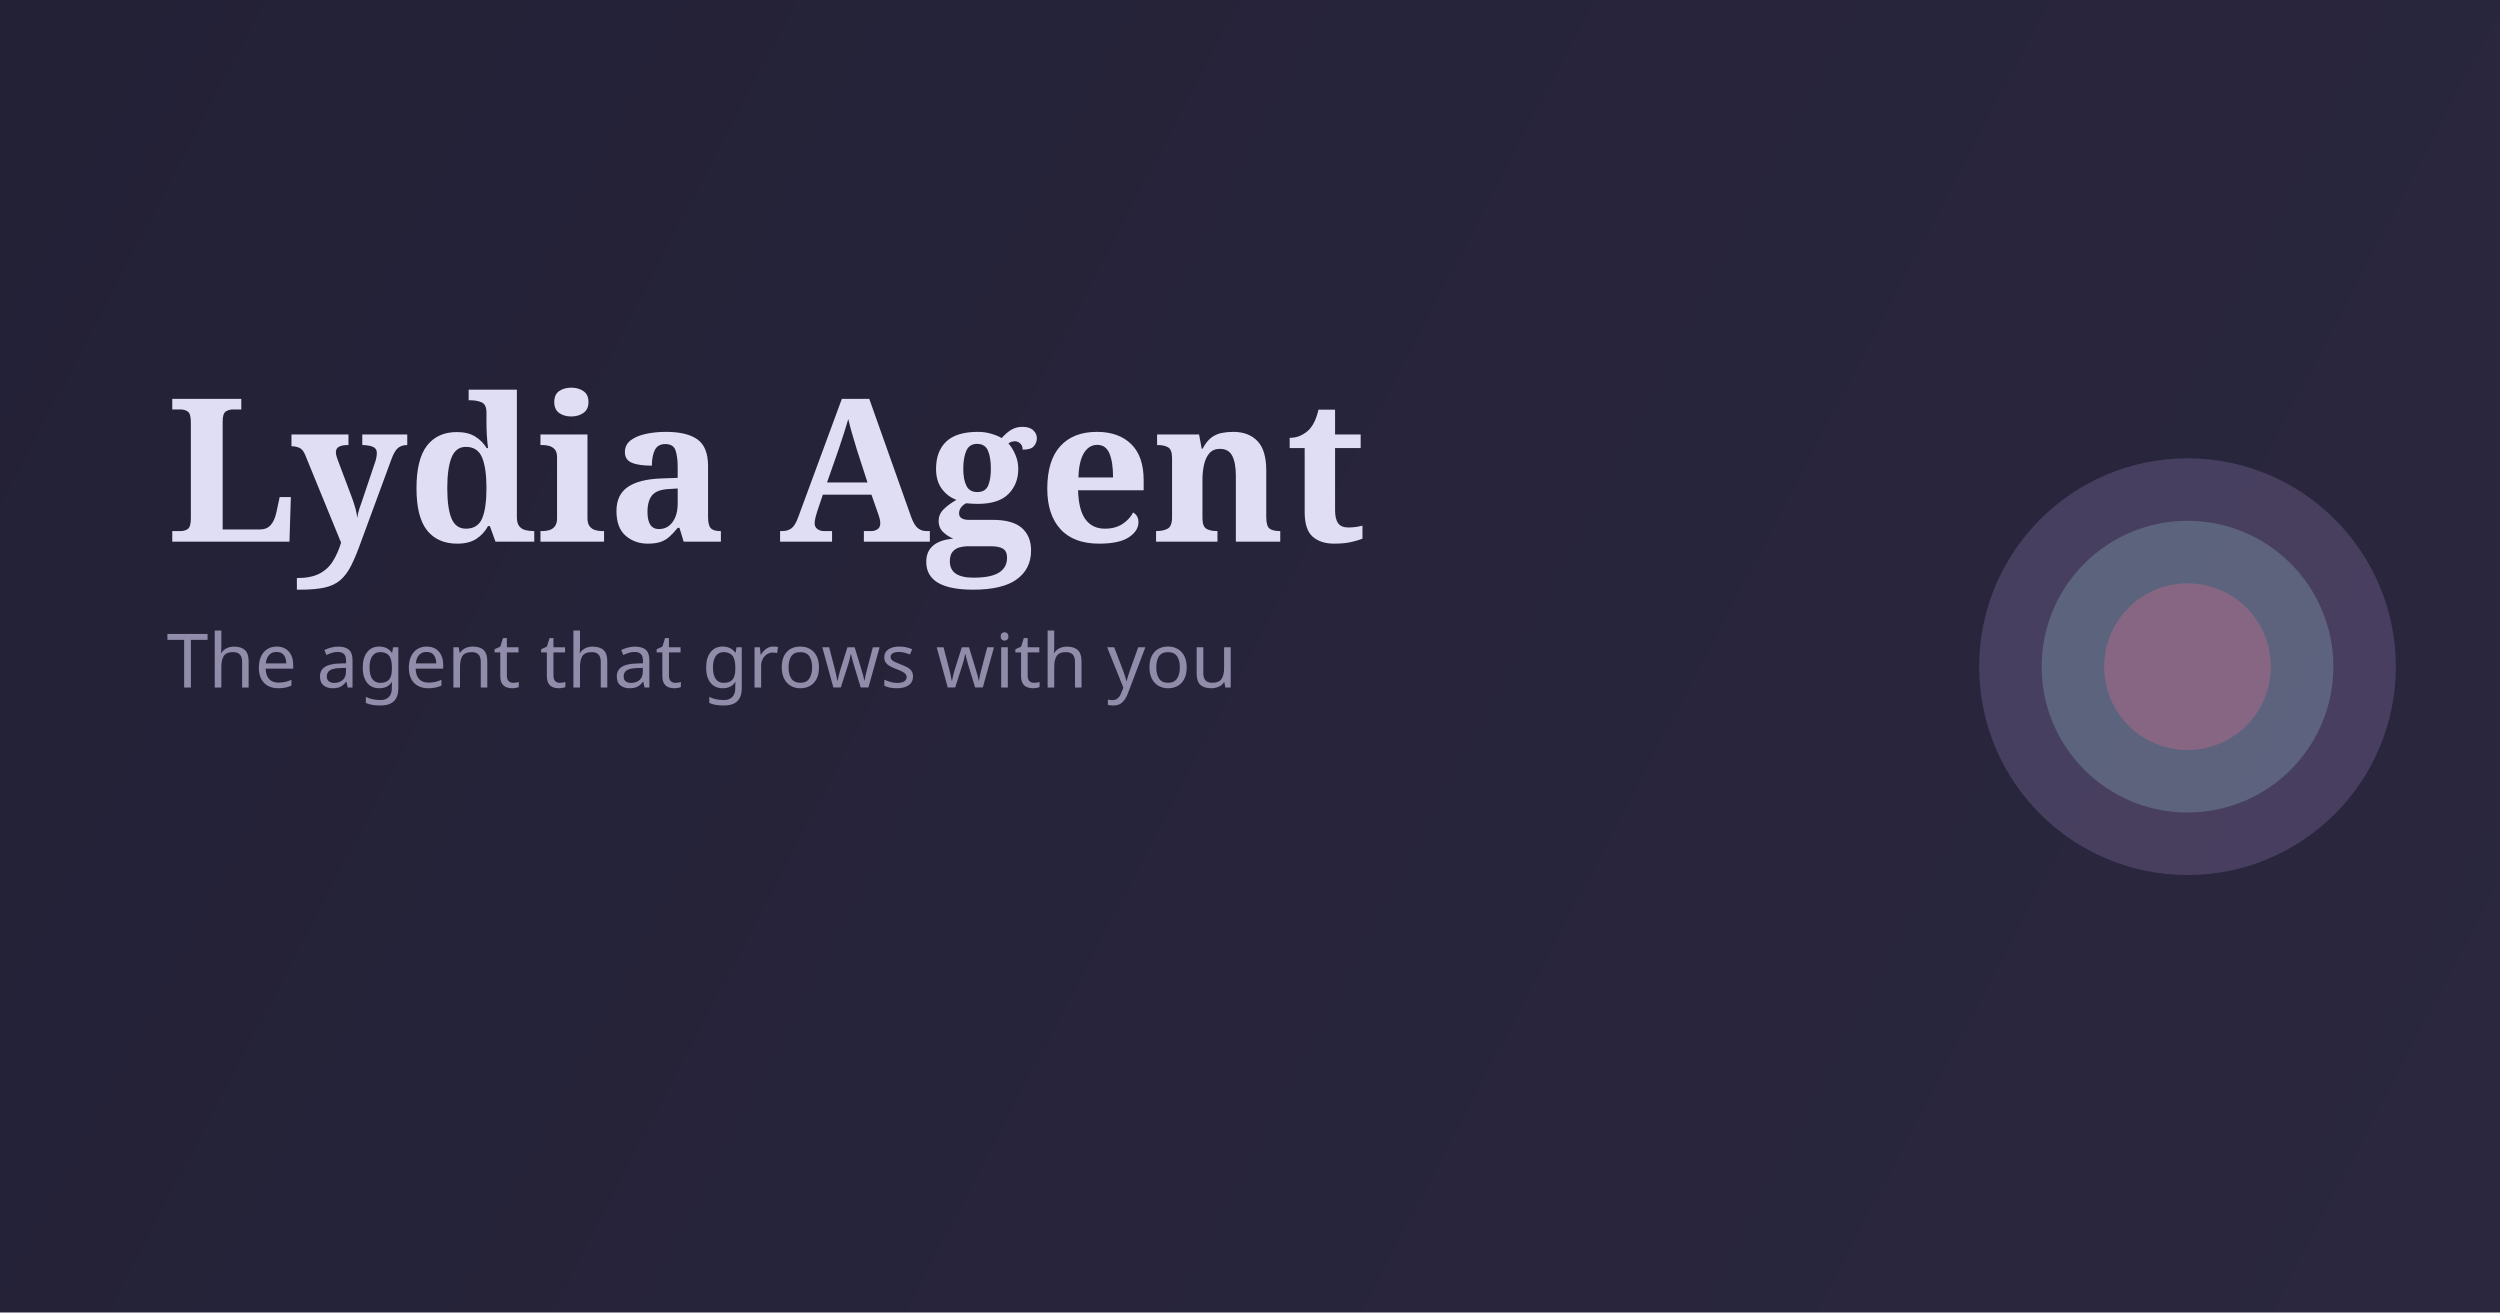
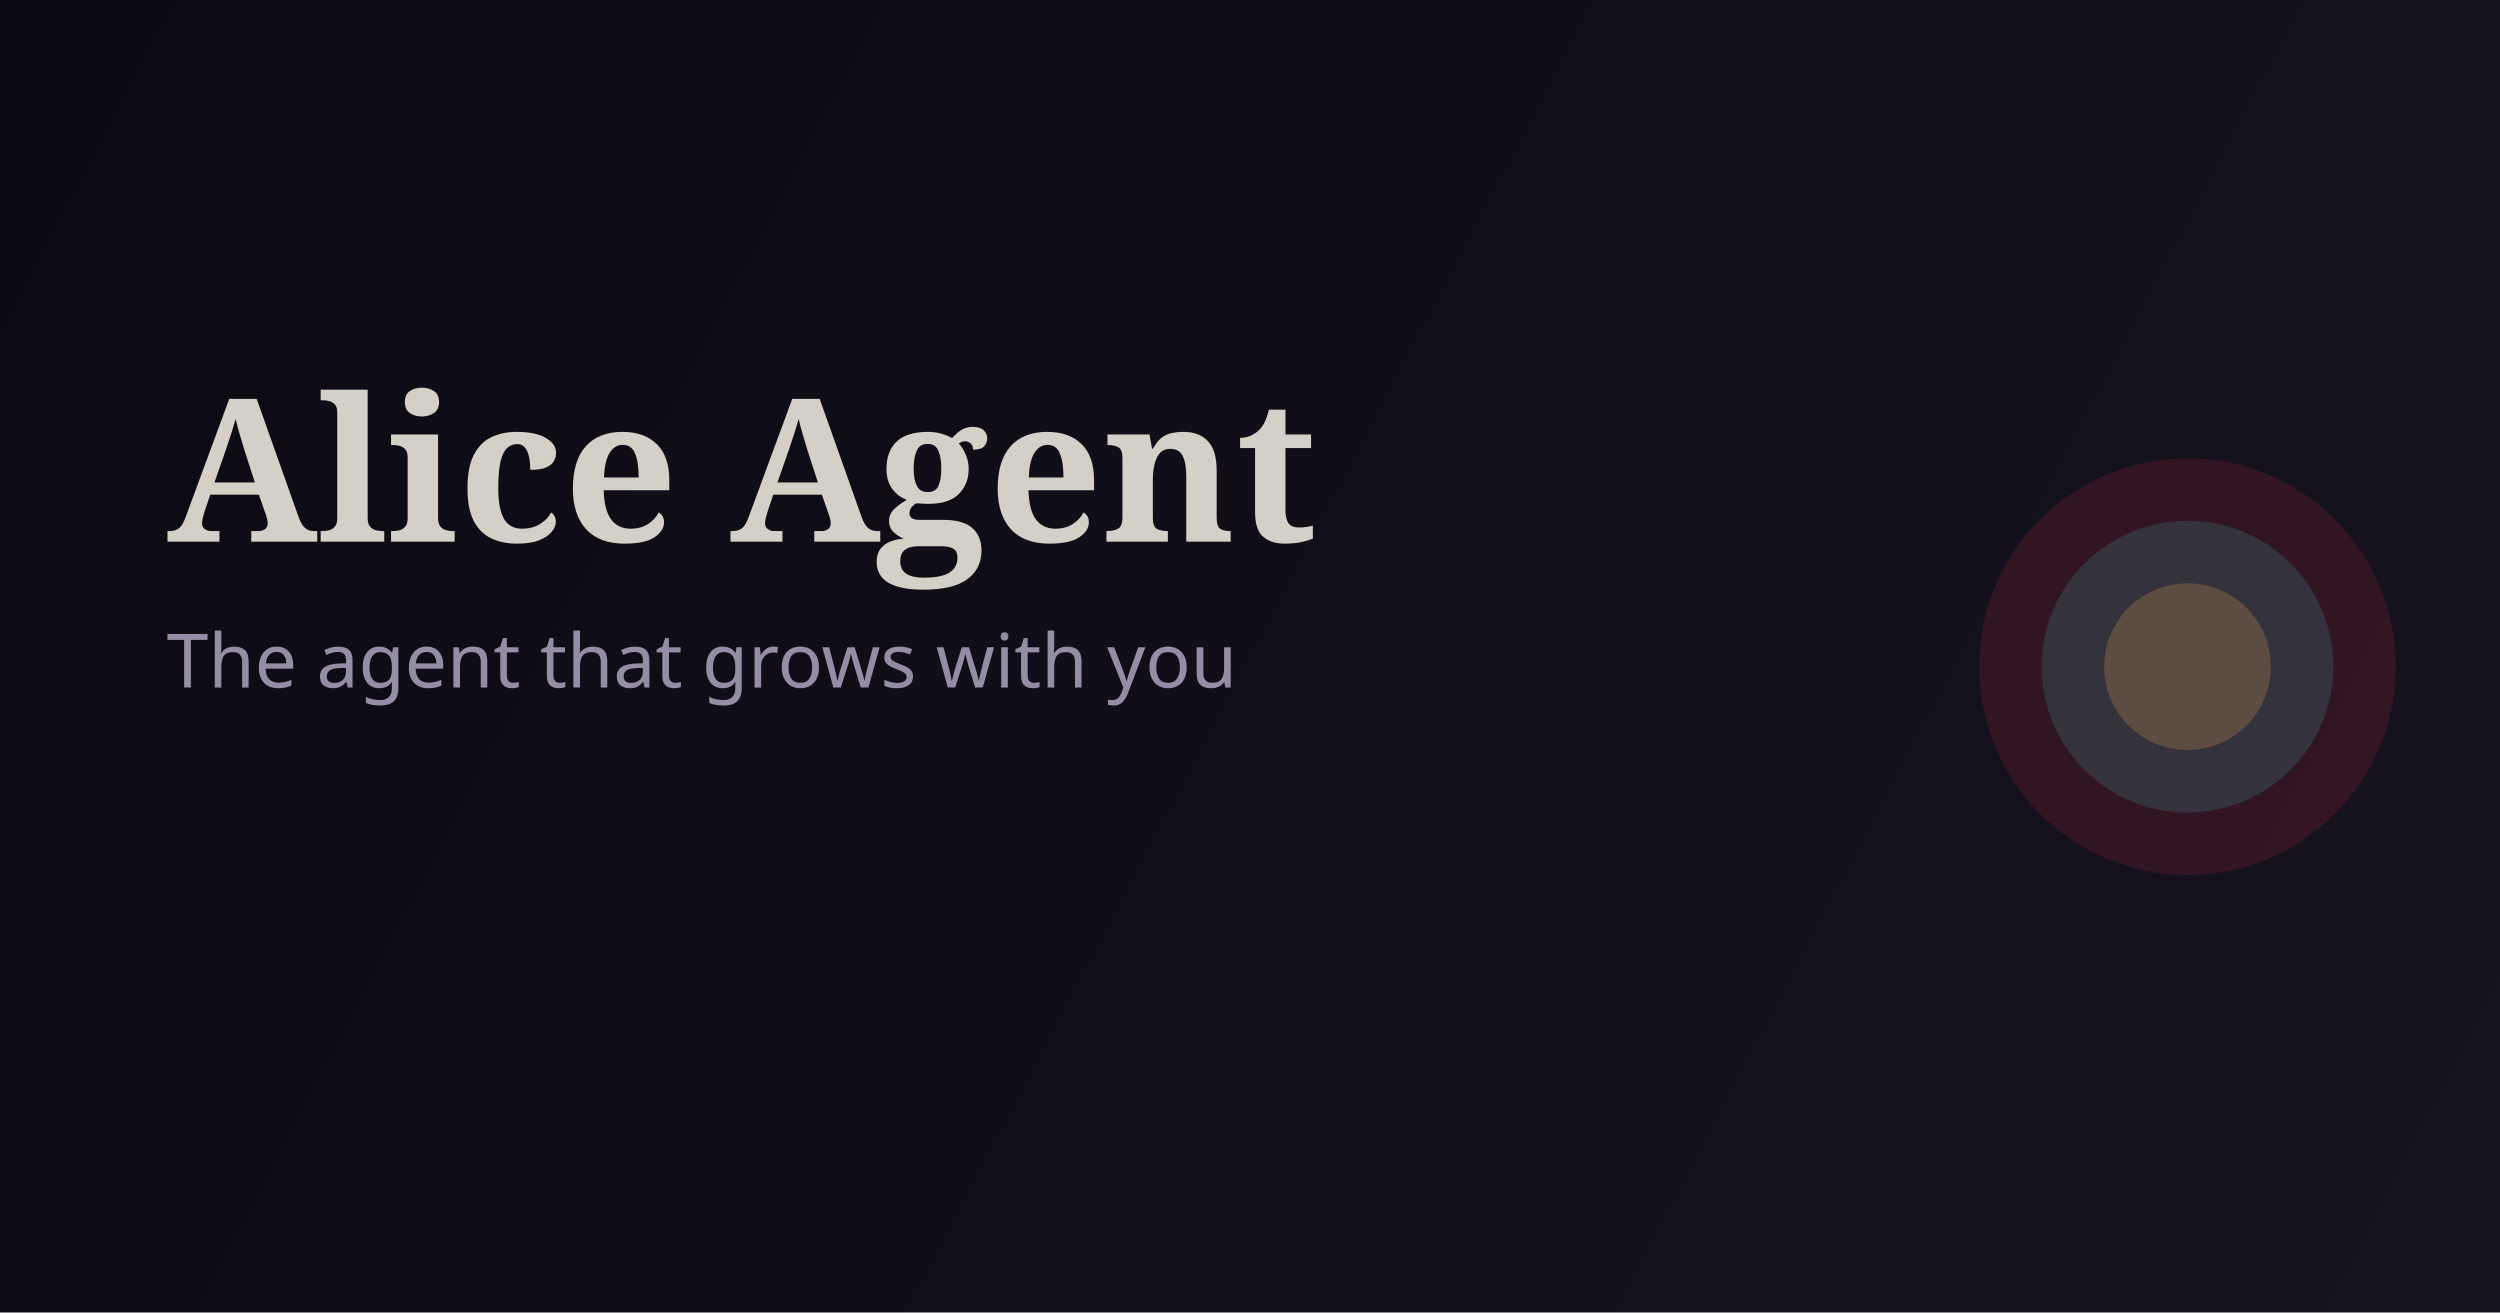
<svg xmlns="http://www.w3.org/2000/svg" width="1200" height="630" viewBox="0 0 1200 630" fill="none">
  <defs>
    <linearGradient id="bg" x1="0" y1="0" x2="1200" y2="630" gradientUnits="userSpaceOnUse">
-       <stop offset="0" stop-color="#232136" />
-       <stop offset="1" stop-color="#2a273f" />
+       <stop offset="0" stop-color="#0c0a12" />
+       <stop offset="1" stop-color="#16131f" />
    </linearGradient>
    <radialGradient id="glow" cx="900" cy="200" r="400">
-       <stop offset="0" stop-color="#c4a7e7" stop-opacity="0.35" />
-       <stop offset="1" stop-color="#c4a7e7" stop-opacity="0" />
+       <stop offset="0" stop-color="#a8213a" stop-opacity="0.35" />
+       <stop offset="1" stop-color="#a8213a" stop-opacity="0" />
    </radialGradient>
  </defs>
  <rect width="1200" height="630" fill="url(#bg)" />
  <rect width="1200" height="630" fill="url(#glow)" />
-   <text x="80" y="260" font-family="Georgia, serif" font-size="96" font-weight="600" fill="#e0def4">Lydia Agent</text>
-   <text x="80" y="330" font-family="system-ui, sans-serif" font-size="36" fill="#908caa">The agent that grows with you</text>
-   <circle cx="1050" cy="320" r="100" fill="#c4a7e7" opacity="0.2" />
-   <circle cx="1050" cy="320" r="70" fill="#9ccfd8" opacity="0.25" />
-   <circle cx="1050" cy="320" r="40" fill="#eb6f92" opacity="0.3" />
+   <text x="80" y="260" font-family="Georgia, serif" font-size="96" font-weight="600" fill="#d4cfc7">Alice Agent</text>
+   <text x="80" y="330" font-family="system-ui, sans-serif" font-size="36" fill="#958da5">The agent that grows with you</text>
+   <circle cx="1050" cy="320" r="100" fill="#a8213a" opacity="0.2" />
+   <circle cx="1050" cy="320" r="70" fill="#3a8c8c" opacity="0.25" />
+   <circle cx="1050" cy="320" r="40" fill="#b8864e" opacity="0.3" />
</svg>
